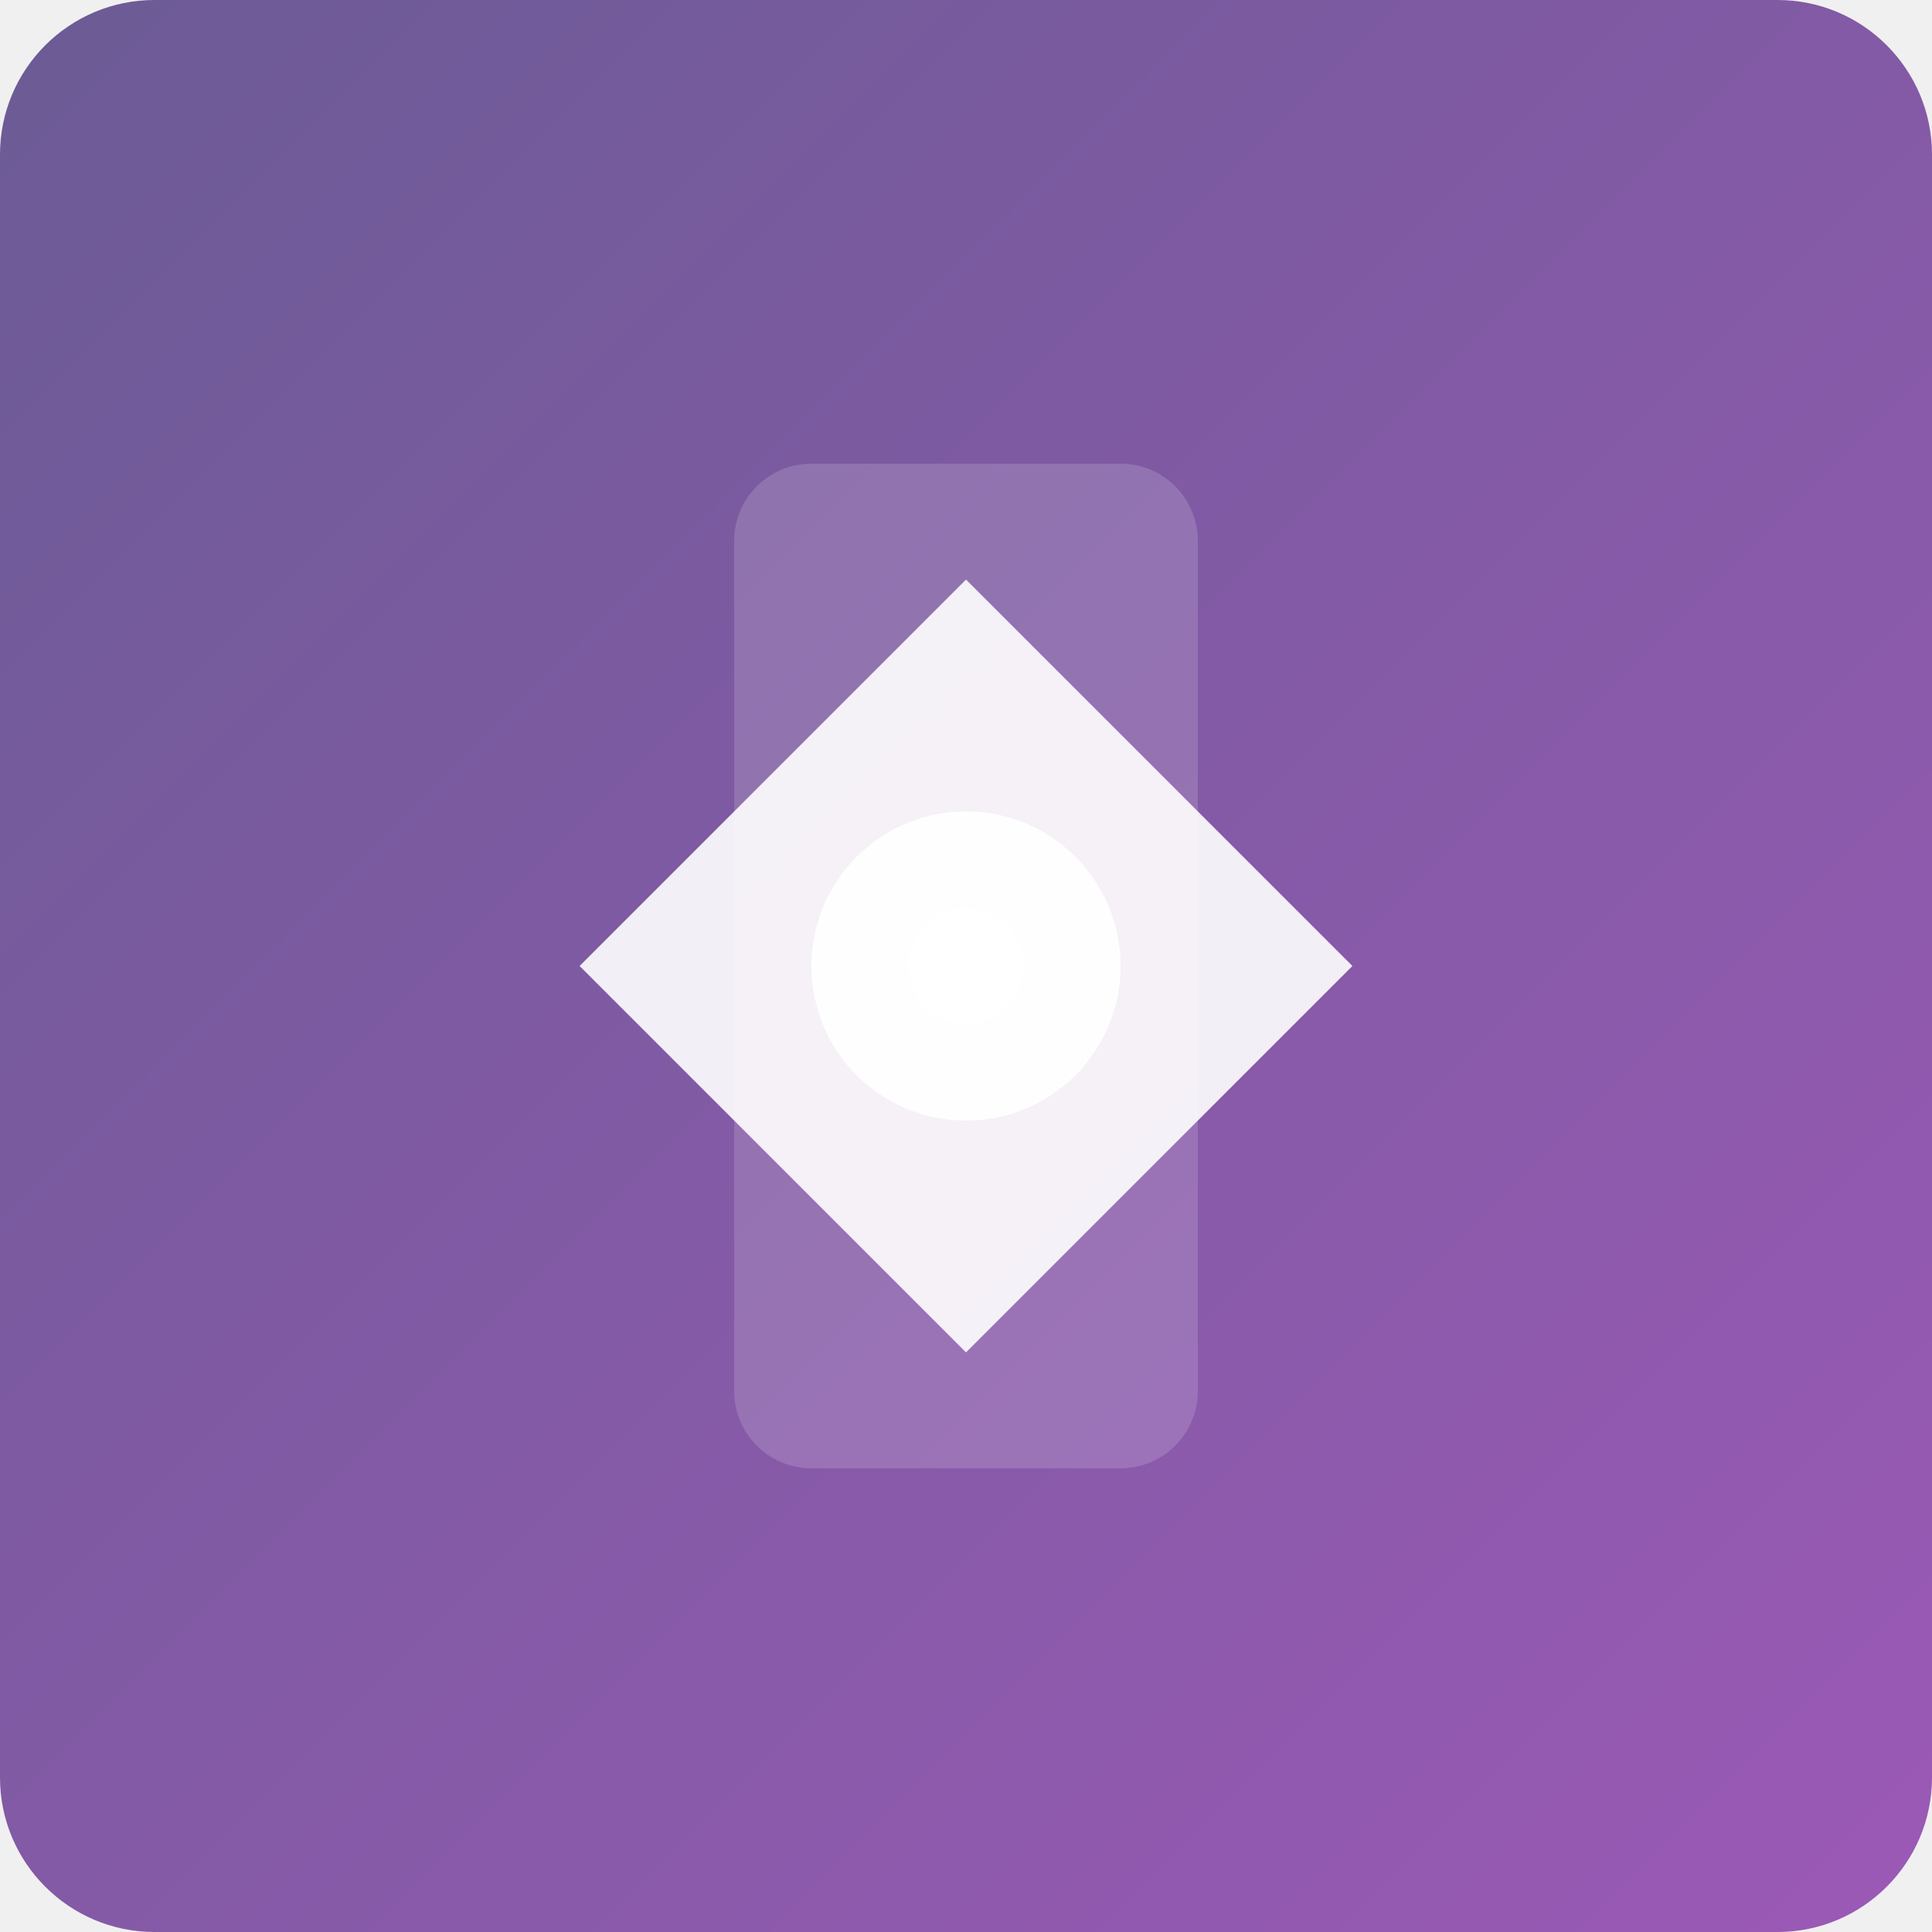
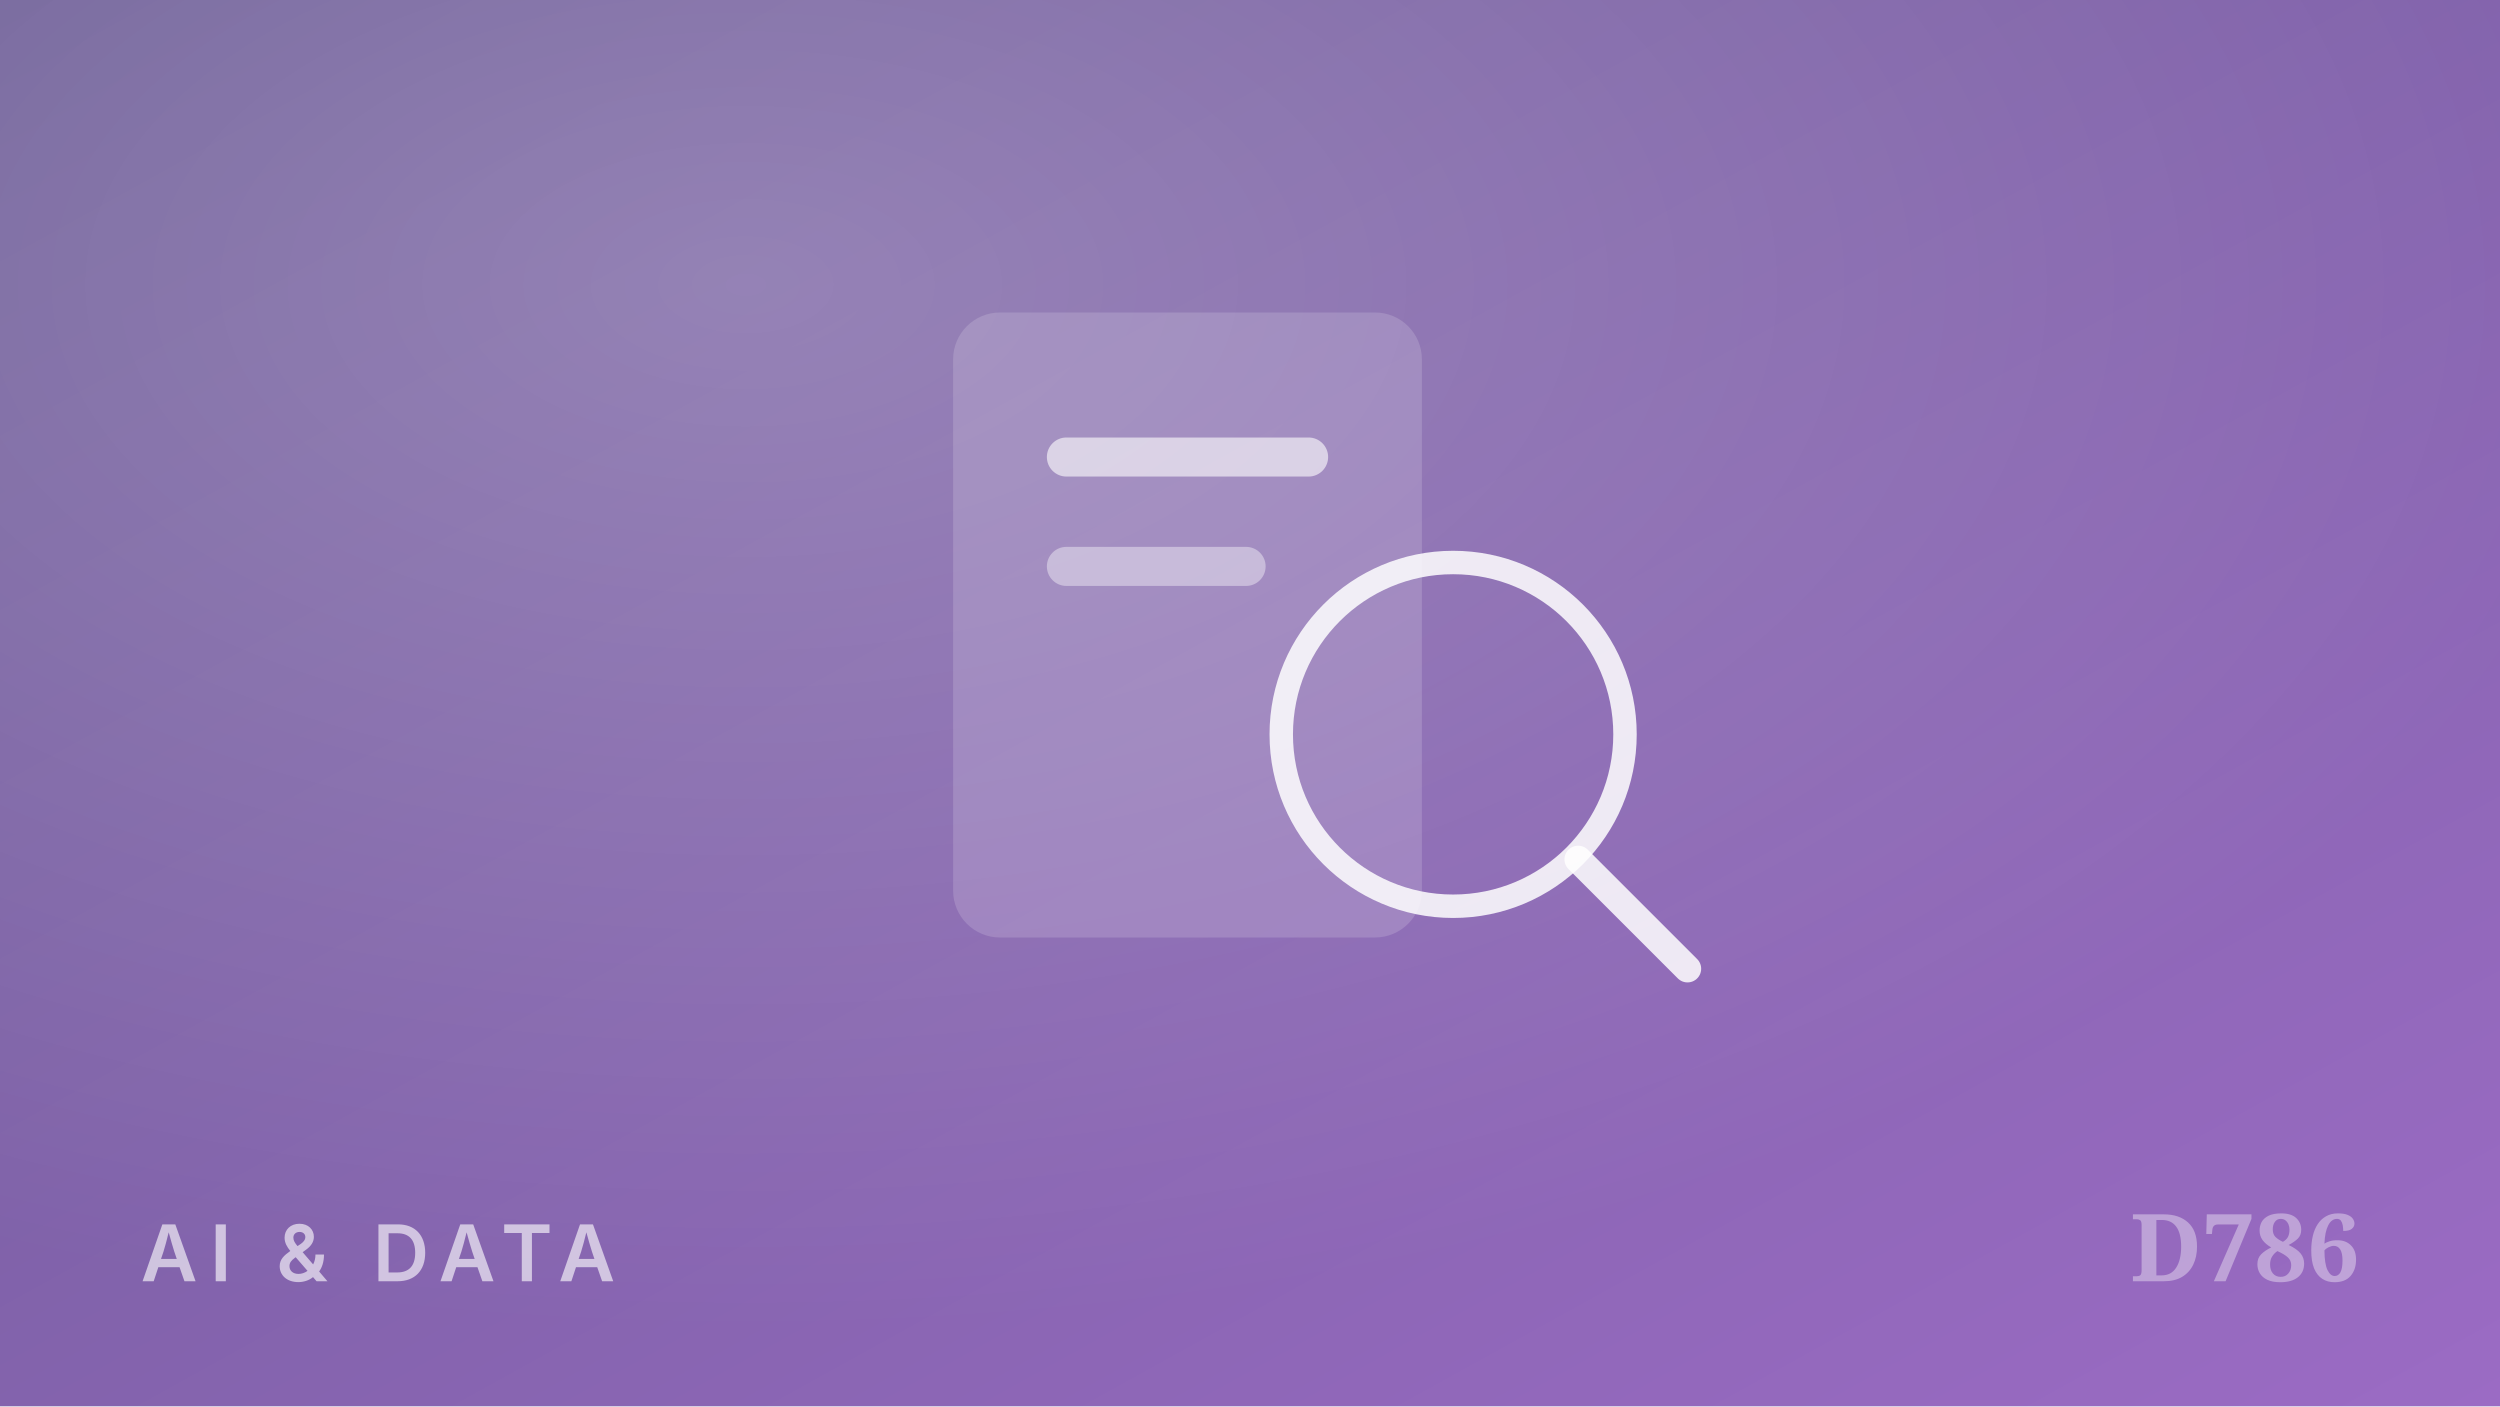
- <svg xmlns="http://www.w3.org/2000/svg" width="200" height="200" viewBox="0 0 200 200">
+ <svg xmlns="http://www.w3.org/2000/svg" width="320" height="180" viewBox="0 0 320 180" role="img" aria-label="AI &amp; Data">
  <defs>
-     <linearGradient id="g3" x1="0%" y1="0%" x2="100%" y2="100%">
+     <linearGradient id="bg2" x1="0%" y1="0%" x2="100%" y2="100%">
      <stop offset="0%" stop-color="#6B5B95" />
-       <stop offset="100%" stop-color="#9B59B6" />
+       <stop offset="100%" stop-color="#9B6BC4" />
    </linearGradient>
+     <radialGradient id="gl2" cx="30%" cy="20%" r="75%">
+       <stop offset="0%" stop-color="#fff" stop-opacity=".22" />
+       <stop offset="100%" stop-color="#fff" stop-opacity="0" />
+     </radialGradient>
  </defs>
-   <rect width="200" height="200" fill="url(#g3)" rx="16" />
-   <path d="M100 60 L140 100 L100 140 L60 100 Z" fill="#FFF" opacity="0.9" />
-   <circle cx="100" cy="100" r="16" fill="#FFF" opacity="0.95" />
-   <rect x="76" y="48" width="48" height="104" rx="8" fill="#FFF" opacity="0.15" />
-   <circle cx="100" cy="100" r="6" fill="#FFF" opacity="0.6" />
+   <rect width="320" height="180" fill="url(#bg2)" />
+   <rect width="320" height="180" fill="url(#gl2)" />
+   <g fill="none" stroke-linecap="round" stroke-linejoin="round">
+     <rect x="122" y="40" width="60" height="80" rx="6" fill="rgba(255,255,255,.16)" />
+     <rect x="134" y="56" width="36" height="5" rx="2.5" fill="#fff" opacity=".6" />
+     <rect x="134" y="70" width="28" height="5" rx="2.5" fill="#fff" opacity=".4" />
+     <circle cx="186" cy="94" r="22" fill="none" stroke="#fff" stroke-width="3" opacity=".85" />
+     <path d="M202 110l14 14" stroke="#fff" stroke-width="3.5" stroke-linecap="round" opacity=".85" />
+   </g>
+   <text x="18" y="164" font-family="Inter,system-ui,sans-serif" font-size="10" font-weight="600" letter-spacing="1.6" fill="#fff" opacity=".62">AI &amp; DATA</text>
+   <text x="302" y="164" text-anchor="end" font-family="Georgia,serif" font-size="12" font-weight="600" fill="#fff" opacity=".38">D786</text>
</svg>
